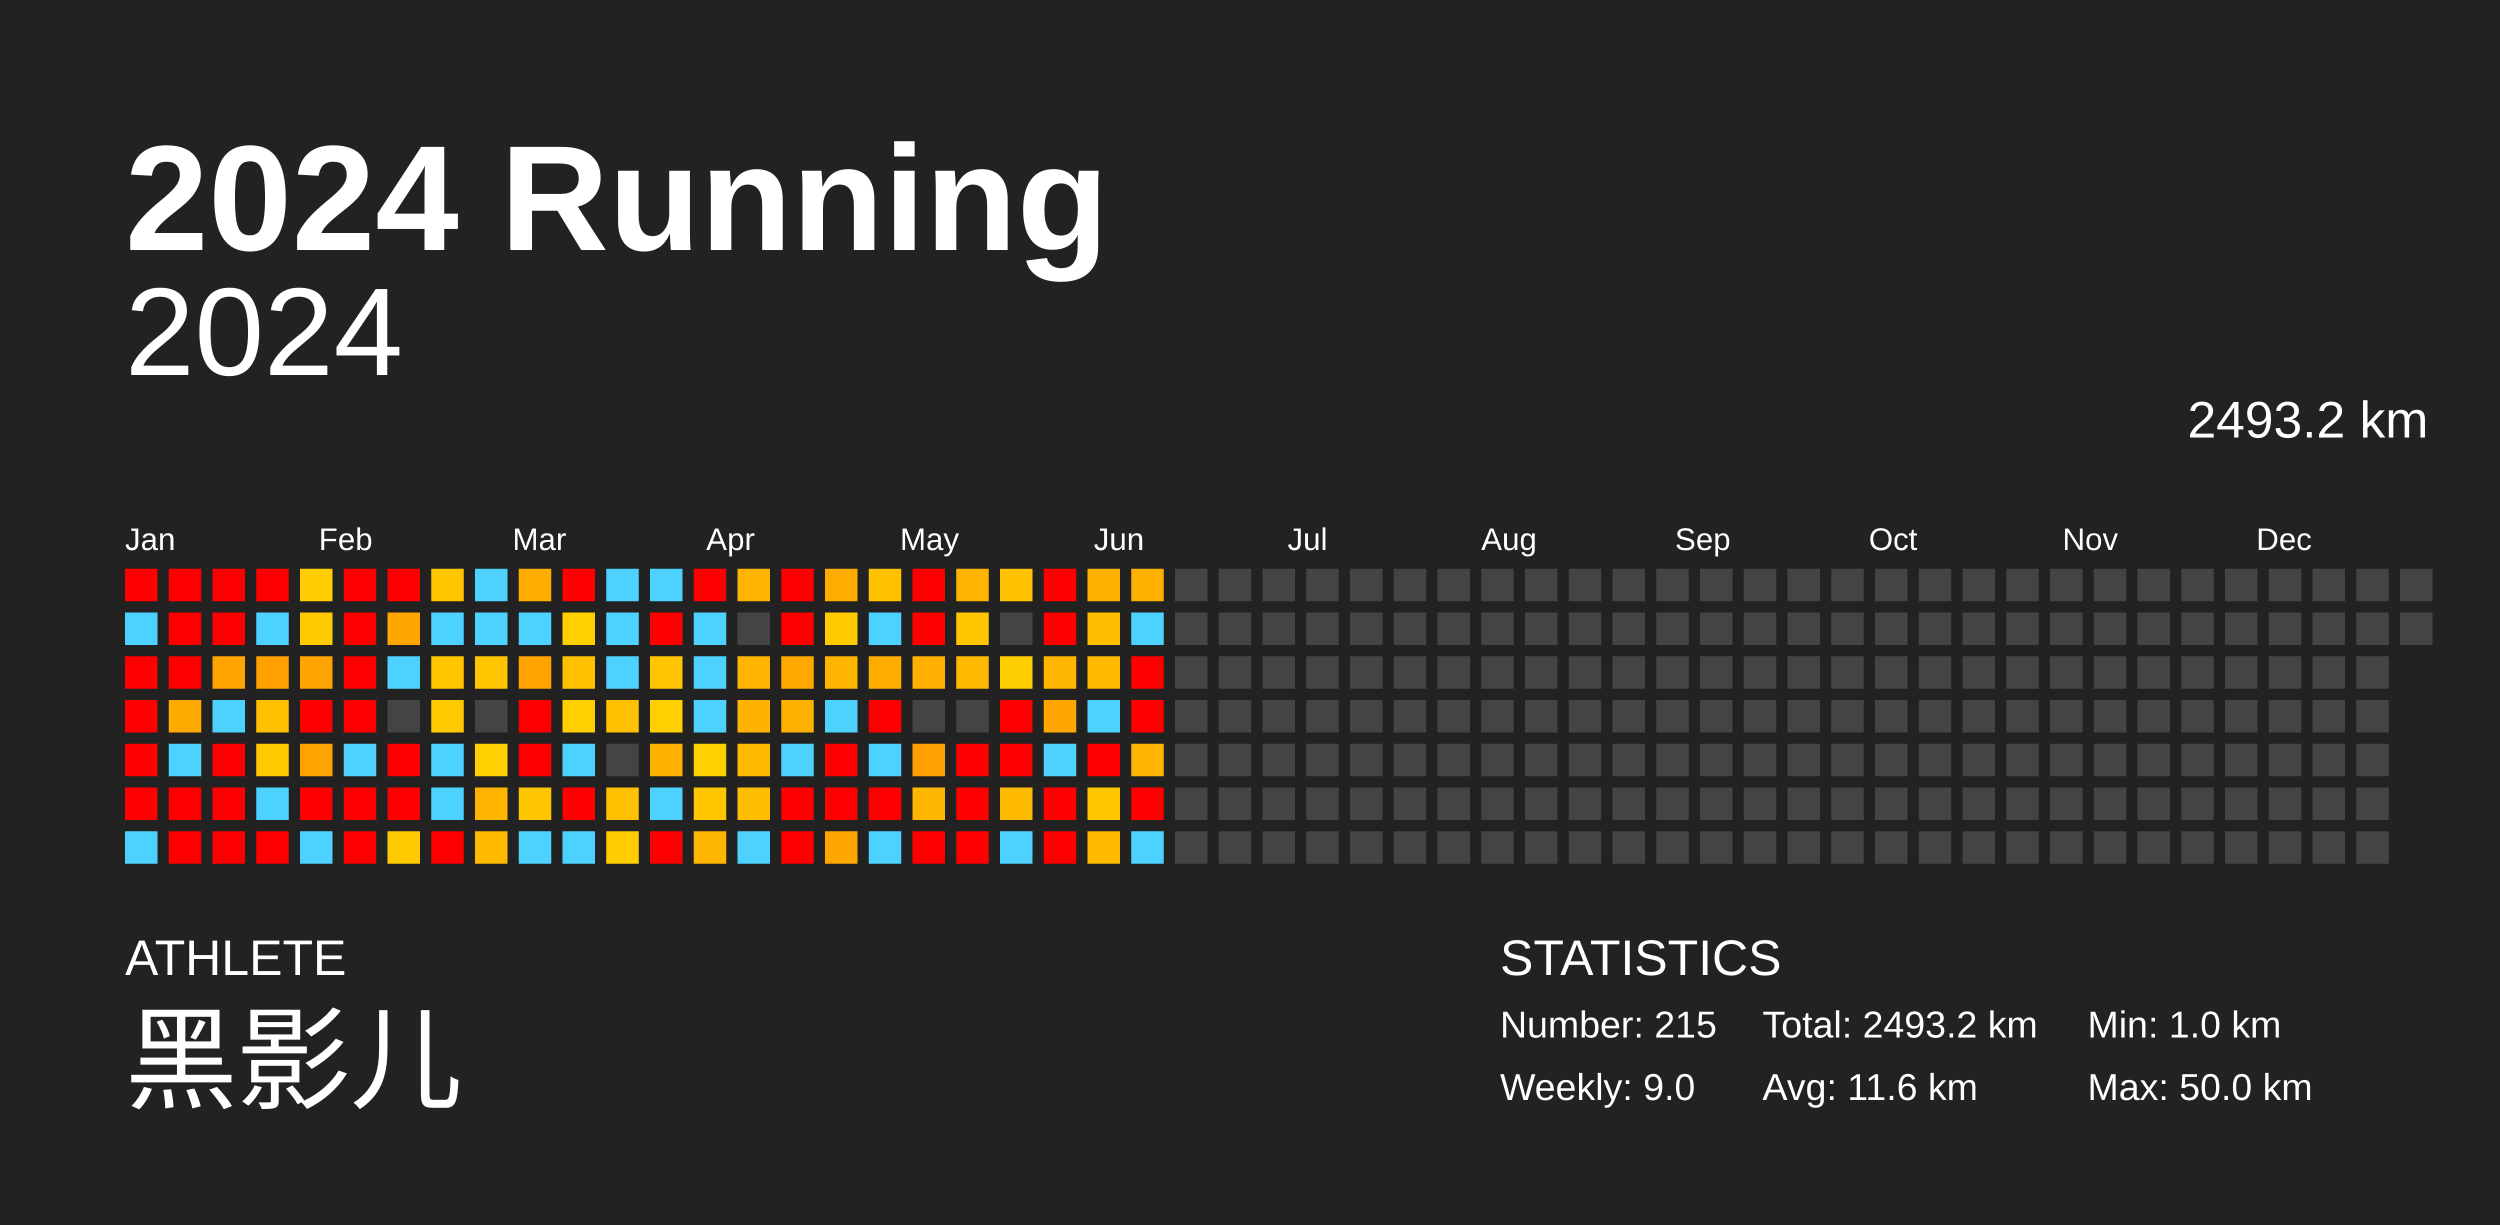
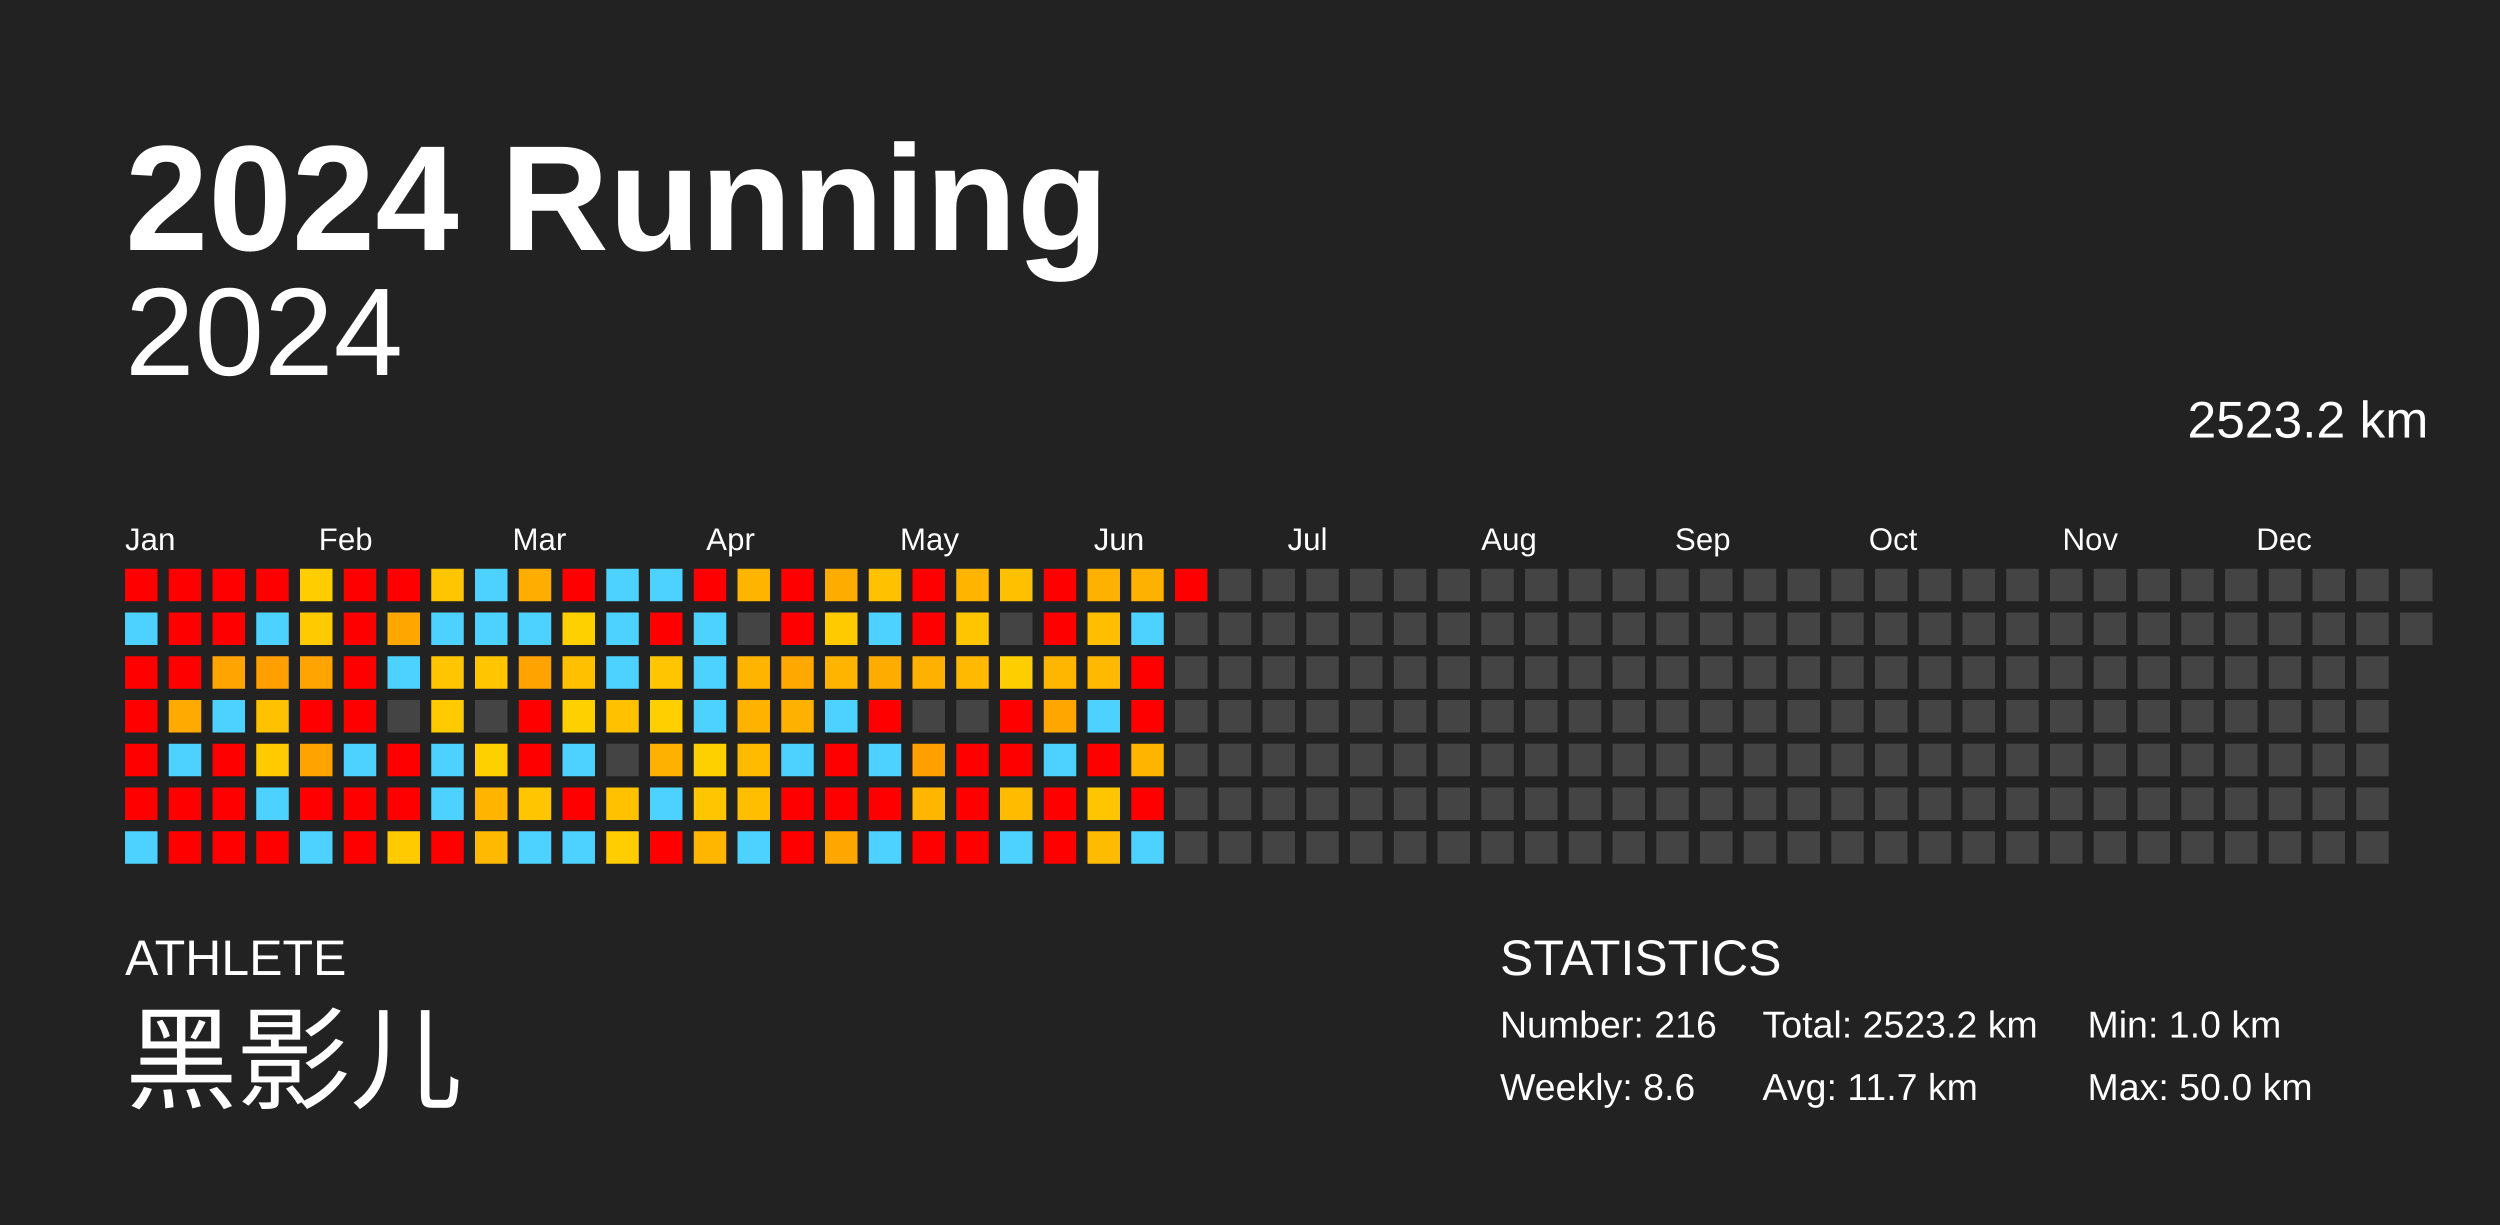
<svg xmlns="http://www.w3.org/2000/svg" baseProfile="full" height="98mm" version="1.1" viewBox="0,0,200,98" width="200mm">
  <defs />
  <rect fill="#222222" height="98" width="200" x="0" y="0" />
  <text fill="#FFFFFF" style="font-size:12px; font-family:Arial; font-weight:bold;" x="10" y="20">2024 Running</text>
  <text fill="#FFFFFF" style="font-size:4px; font-family:Arial" x="10" y="78">ATHLETE</text>
  <text fill="#FFFFFF" style="font-size:9px; font-family:Arial" x="10" y="88">黑影儿</text>
  <text fill="#FFFFFF" style="font-size:4px; font-family:Arial" x="120" y="78">STATISTICS</text>
-   <text fill="#FFFFFF" style="font-size:3px; font-family:Arial" x="120" y="83">Number: 215</text>
-   <text fill="#FFFFFF" style="font-size:3px; font-family:Arial" x="120" y="88">Weekly: 9.0</text>
-   <text fill="#FFFFFF" style="font-size:3px; font-family:Arial" x="141" y="83">Total: 2493.2 km</text>
-   <text fill="#FFFFFF" style="font-size:3px; font-family:Arial" x="141" y="88">Avg: 11.6 km</text>
+   <text fill="#FFFFFF" style="font-size:3px; font-family:Arial" x="120" y="83">Number: 216</text>
+   <text fill="#FFFFFF" style="font-size:3px; font-family:Arial" x="120" y="88">Weekly: 8.6</text>
+   <text fill="#FFFFFF" style="font-size:3px; font-family:Arial" x="141" y="83">Total: 2523.2 km</text>
+   <text fill="#FFFFFF" style="font-size:3px; font-family:Arial" x="141" y="88">Avg: 11.7 km</text>
  <text fill="#FFFFFF" style="font-size:3px; font-family:Arial" x="167" y="83">Min: 1.0 km</text>
  <text fill="#FFFFFF" style="font-size:3px; font-family:Arial" x="167" y="88">Max: 50.0 km</text>
  <text alignment-baseline="hanging" fill="#FFFFFF" style="font-size:10.0px; font-family:Arial;" x="10" y="30">2024</text>
-   <text alignment-baseline="hanging" fill="#FFFFFF" style="font-size:4.125px; font-family:Arial;" x="175" y="35">2493.2 km</text>
+   <text alignment-baseline="hanging" fill="#FFFFFF" style="font-size:4.125px; font-family:Arial;" x="175" y="35">2523.2 km</text>
  <text fill="#FFFFFF" style="font-size:2.5px; font-family:Arial" x="10.0" y="44">Jan</text>
  <text fill="#FFFFFF" style="font-size:2.5px; font-family:Arial" x="25.5" y="44">Feb</text>
  <text fill="#FFFFFF" style="font-size:2.5px; font-family:Arial" x="41.0" y="44">Mar</text>
  <text fill="#FFFFFF" style="font-size:2.5px; font-family:Arial" x="56.5" y="44">Apr</text>
  <text fill="#FFFFFF" style="font-size:2.5px; font-family:Arial" x="72.0" y="44">May</text>
  <text fill="#FFFFFF" style="font-size:2.5px; font-family:Arial" x="87.5" y="44">Jun</text>
  <text fill="#FFFFFF" style="font-size:2.5px; font-family:Arial" x="103.0" y="44">Jul</text>
  <text fill="#FFFFFF" style="font-size:2.5px; font-family:Arial" x="118.5" y="44">Aug</text>
  <text fill="#FFFFFF" style="font-size:2.5px; font-family:Arial" x="134.0" y="44">Sep</text>
  <text fill="#FFFFFF" style="font-size:2.5px; font-family:Arial" x="149.5" y="44">Oct</text>
  <text fill="#FFFFFF" style="font-size:2.5px; font-family:Arial" x="165.0" y="44">Nov</text>
  <text fill="#FFFFFF" style="font-size:2.5px; font-family:Arial" x="180.5" y="44">Dec</text>
  <rect fill="red" height="2.6" width="2.6" x="10.0" y="45.5" />
  <rect fill="#4dd2ff" height="2.6" width="2.6" x="10.0" y="49.0" />
  <rect fill="red" height="2.6" width="2.6" x="10.0" y="52.5" />
  <rect fill="red" height="2.6" width="2.6" x="10.0" y="56.0" />
  <rect fill="red" height="2.6" width="2.6" x="10.0" y="59.5" />
  <rect fill="red" height="2.6" width="2.6" x="10.0" y="63.0" />
  <rect fill="#4dd2ff" height="2.6" width="2.6" x="10.0" y="66.5" />
  <rect fill="red" height="2.6" width="2.6" x="13.5" y="45.5" />
  <rect fill="red" height="2.6" width="2.6" x="13.5" y="49.0" />
  <rect fill="red" height="2.6" width="2.6" x="13.5" y="52.5" />
  <rect fill="#ffaa00" height="2.6" width="2.6" x="13.5" y="56.0" />
  <rect fill="#4dd2ff" height="2.6" width="2.6" x="13.5" y="59.5" />
  <rect fill="red" height="2.6" width="2.6" x="13.5" y="63.0" />
  <rect fill="red" height="2.6" width="2.6" x="13.5" y="66.5" />
  <rect fill="red" height="2.6" width="2.6" x="17.0" y="45.5" />
  <rect fill="red" height="2.6" width="2.6" x="17.0" y="49.0" />
  <rect fill="#ffa400" height="2.6" width="2.6" x="17.0" y="52.5" />
  <rect fill="#4dd2ff" height="2.6" width="2.6" x="17.0" y="56.0" />
  <rect fill="red" height="2.6" width="2.6" x="17.0" y="59.5" />
  <rect fill="red" height="2.6" width="2.6" x="17.0" y="63.0" />
  <rect fill="red" height="2.6" width="2.6" x="17.0" y="66.5" />
  <rect fill="red" height="2.6" width="2.6" x="20.5" y="45.5" />
  <rect fill="#4dd2ff" height="2.6" width="2.6" x="20.5" y="49.0" />
  <rect fill="#ffa000" height="2.6" width="2.6" x="20.5" y="52.5" />
  <rect fill="#ffc100" height="2.6" width="2.6" x="20.5" y="56.0" />
  <rect fill="#ffcb00" height="2.6" width="2.6" x="20.5" y="59.5" />
  <rect fill="#4dd2ff" height="2.6" width="2.6" x="20.5" y="63.0" />
  <rect fill="red" height="2.6" width="2.6" x="20.5" y="66.5" />
  <rect fill="#ffcd00" height="2.6" width="2.6" x="24.0" y="45.5" />
  <rect fill="#ffcb00" height="2.6" width="2.6" x="24.0" y="49.0" />
  <rect fill="#ffa400" height="2.6" width="2.6" x="24.0" y="52.5" />
  <rect fill="red" height="2.6" width="2.6" x="24.0" y="56.0" />
  <rect fill="#ffa300" height="2.6" width="2.6" x="24.0" y="59.5" />
  <rect fill="red" height="2.6" width="2.6" x="24.0" y="63.0" />
  <rect fill="#4dd2ff" height="2.6" width="2.6" x="24.0" y="66.5" />
  <rect fill="red" height="2.6" width="2.6" x="27.5" y="45.5" />
  <rect fill="red" height="2.6" width="2.6" x="27.5" y="49.0" />
  <rect fill="red" height="2.6" width="2.6" x="27.5" y="52.5" />
  <rect fill="red" height="2.6" width="2.6" x="27.5" y="56.0" />
  <rect fill="#4dd2ff" height="2.6" width="2.6" x="27.5" y="59.5" />
  <rect fill="red" height="2.6" width="2.6" x="27.5" y="63.0" />
  <rect fill="red" height="2.6" width="2.6" x="27.5" y="66.5" />
  <rect fill="red" height="2.6" width="2.6" x="31.0" y="45.5" />
  <rect fill="#ffa600" height="2.6" width="2.6" x="31.0" y="49.0" />
  <rect fill="#4dd2ff" height="2.6" width="2.6" x="31.0" y="52.5" />
  <rect fill="#444444" height="2.6" width="2.6" x="31.0" y="56.0" />
  <rect fill="red" height="2.6" width="2.6" x="31.0" y="59.5" />
  <rect fill="red" height="2.6" width="2.6" x="31.0" y="63.0" />
  <rect fill="#ffcb00" height="2.6" width="2.6" x="31.0" y="66.5" />
  <rect fill="#ffc600" height="2.6" width="2.6" x="34.5" y="45.5" />
  <rect fill="#4dd2ff" height="2.6" width="2.6" x="34.5" y="49.0" />
  <rect fill="#ffc600" height="2.6" width="2.6" x="34.5" y="52.5" />
  <rect fill="#ffcb00" height="2.6" width="2.6" x="34.5" y="56.0" />
  <rect fill="#4dd2ff" height="2.6" width="2.6" x="34.5" y="59.5" />
  <rect fill="#4dd2ff" height="2.6" width="2.6" x="34.5" y="63.0" />
  <rect fill="red" height="2.6" width="2.6" x="34.5" y="66.5" />
  <rect fill="#4dd2ff" height="2.6" width="2.6" x="38.0" y="45.5" />
  <rect fill="#4dd2ff" height="2.6" width="2.6" x="38.0" y="49.0" />
  <rect fill="#ffc600" height="2.6" width="2.6" x="38.0" y="52.5" />
  <rect fill="#444444" height="2.6" width="2.6" x="38.0" y="56.0" />
  <rect fill="#ffd000" height="2.6" width="2.6" x="38.0" y="59.5" />
  <rect fill="#ffb400" height="2.6" width="2.6" x="38.0" y="63.0" />
  <rect fill="#ffba00" height="2.6" width="2.6" x="38.0" y="66.5" />
  <rect fill="#ffae00" height="2.6" width="2.6" x="41.5" y="45.5" />
  <rect fill="#4dd2ff" height="2.6" width="2.6" x="41.5" y="49.0" />
  <rect fill="#ffa300" height="2.6" width="2.6" x="41.5" y="52.5" />
  <rect fill="red" height="2.6" width="2.6" x="41.5" y="56.0" />
  <rect fill="red" height="2.6" width="2.6" x="41.5" y="59.5" />
  <rect fill="#ffc500" height="2.6" width="2.6" x="41.5" y="63.0" />
  <rect fill="#4dd2ff" height="2.6" width="2.6" x="41.5" y="66.5" />
  <rect fill="red" height="2.6" width="2.6" x="45.0" y="45.5" />
  <rect fill="#ffd000" height="2.6" width="2.6" x="45.0" y="49.0" />
  <rect fill="#ffc000" height="2.6" width="2.6" x="45.0" y="52.5" />
  <rect fill="#ffd000" height="2.6" width="2.6" x="45.0" y="56.0" />
  <rect fill="#4dd2ff" height="2.6" width="2.6" x="45.0" y="59.5" />
  <rect fill="red" height="2.6" width="2.6" x="45.0" y="63.0" />
  <rect fill="#4dd2ff" height="2.6" width="2.6" x="45.0" y="66.5" />
  <rect fill="#4dd2ff" height="2.6" width="2.6" x="48.5" y="45.5" />
  <rect fill="#4dd2ff" height="2.6" width="2.6" x="48.5" y="49.0" />
  <rect fill="#4dd2ff" height="2.6" width="2.6" x="48.5" y="52.5" />
  <rect fill="#ffc100" height="2.6" width="2.6" x="48.5" y="56.0" />
  <rect fill="#444444" height="2.6" width="2.6" x="48.5" y="59.5" />
  <rect fill="#ffc100" height="2.6" width="2.6" x="48.5" y="63.0" />
  <rect fill="#ffcd00" height="2.6" width="2.6" x="48.5" y="66.5" />
  <rect fill="#4dd2ff" height="2.6" width="2.6" x="52.0" y="45.5" />
  <rect fill="red" height="2.6" width="2.6" x="52.0" y="49.0" />
  <rect fill="#ffc500" height="2.6" width="2.6" x="52.0" y="52.5" />
  <rect fill="#ffcf00" height="2.6" width="2.6" x="52.0" y="56.0" />
  <rect fill="#ffb100" height="2.6" width="2.6" x="52.0" y="59.5" />
  <rect fill="#4dd2ff" height="2.6" width="2.6" x="52.0" y="63.0" />
  <rect fill="red" height="2.6" width="2.6" x="52.0" y="66.5" />
  <rect fill="red" height="2.6" width="2.6" x="55.5" y="45.5" />
  <rect fill="#4dd2ff" height="2.6" width="2.6" x="55.5" y="49.0" />
  <rect fill="#4dd2ff" height="2.6" width="2.6" x="55.5" y="52.5" />
  <rect fill="#4dd2ff" height="2.6" width="2.6" x="55.5" y="56.0" />
  <rect fill="#ffd000" height="2.6" width="2.6" x="55.5" y="59.5" />
  <rect fill="#ffc600" height="2.6" width="2.6" x="55.5" y="63.0" />
  <rect fill="#ffb600" height="2.6" width="2.6" x="55.5" y="66.5" />
  <rect fill="#ffb400" height="2.6" width="2.6" x="59.0" y="45.5" />
  <rect fill="#444444" height="2.6" width="2.6" x="59.0" y="49.0" />
  <rect fill="#ffb500" height="2.6" width="2.6" x="59.0" y="52.5" />
  <rect fill="#ffb300" height="2.6" width="2.6" x="59.0" y="56.0" />
  <rect fill="#ffbb00" height="2.6" width="2.6" x="59.0" y="59.5" />
  <rect fill="#ffbe00" height="2.6" width="2.6" x="59.0" y="63.0" />
  <rect fill="#4dd2ff" height="2.6" width="2.6" x="59.0" y="66.5" />
  <rect fill="red" height="2.6" width="2.6" x="62.5" y="45.5" />
  <rect fill="red" height="2.6" width="2.6" x="62.5" y="49.0" />
  <rect fill="#ffa800" height="2.6" width="2.6" x="62.5" y="52.5" />
  <rect fill="#ffb100" height="2.6" width="2.6" x="62.5" y="56.0" />
  <rect fill="#4dd2ff" height="2.6" width="2.6" x="62.5" y="59.5" />
  <rect fill="red" height="2.6" width="2.6" x="62.5" y="63.0" />
  <rect fill="red" height="2.6" width="2.6" x="62.5" y="66.5" />
  <rect fill="#ffac00" height="2.6" width="2.6" x="66.0" y="45.5" />
  <rect fill="#ffcb00" height="2.6" width="2.6" x="66.0" y="49.0" />
  <rect fill="#ffb500" height="2.6" width="2.6" x="66.0" y="52.5" />
  <rect fill="#4dd2ff" height="2.6" width="2.6" x="66.0" y="56.0" />
  <rect fill="red" height="2.6" width="2.6" x="66.0" y="59.5" />
  <rect fill="red" height="2.6" width="2.6" x="66.0" y="63.0" />
  <rect fill="#ffa700" height="2.6" width="2.6" x="66.0" y="66.5" />
  <rect fill="#ffc100" height="2.6" width="2.6" x="69.5" y="45.5" />
  <rect fill="#4dd2ff" height="2.6" width="2.6" x="69.5" y="49.0" />
  <rect fill="#ffac00" height="2.6" width="2.6" x="69.5" y="52.5" />
  <rect fill="red" height="2.6" width="2.6" x="69.5" y="56.0" />
  <rect fill="#4dd2ff" height="2.6" width="2.6" x="69.5" y="59.5" />
  <rect fill="red" height="2.6" width="2.6" x="69.5" y="63.0" />
  <rect fill="#4dd2ff" height="2.6" width="2.6" x="69.5" y="66.5" />
  <rect fill="red" height="2.6" width="2.6" x="73.0" y="45.5" />
  <rect fill="red" height="2.6" width="2.6" x="73.0" y="49.0" />
  <rect fill="#ffb000" height="2.6" width="2.6" x="73.0" y="52.5" />
  <rect fill="#444444" height="2.6" width="2.6" x="73.0" y="56.0" />
  <rect fill="#ffa000" height="2.6" width="2.6" x="73.0" y="59.5" />
  <rect fill="#ffb600" height="2.6" width="2.6" x="73.0" y="63.0" />
  <rect fill="red" height="2.6" width="2.6" x="73.0" y="66.5" />
  <rect fill="#ffb500" height="2.6" width="2.6" x="76.5" y="45.5" />
  <rect fill="#ffc600" height="2.6" width="2.6" x="76.5" y="49.0" />
  <rect fill="#ffb900" height="2.6" width="2.6" x="76.5" y="52.5" />
  <rect fill="#444444" height="2.6" width="2.6" x="76.5" y="56.0" />
  <rect fill="red" height="2.6" width="2.6" x="76.5" y="59.5" />
  <rect fill="red" height="2.6" width="2.6" x="76.5" y="63.0" />
  <rect fill="red" height="2.6" width="2.6" x="76.5" y="66.5" />
  <rect fill="#ffc000" height="2.6" width="2.6" x="80.0" y="45.5" />
  <rect fill="#444444" height="2.6" width="2.6" x="80.0" y="49.0" />
  <rect fill="#ffce00" height="2.6" width="2.6" x="80.0" y="52.5" />
  <rect fill="red" height="2.6" width="2.6" x="80.0" y="56.0" />
  <rect fill="red" height="2.6" width="2.6" x="80.0" y="59.5" />
  <rect fill="#ffbb00" height="2.6" width="2.6" x="80.0" y="63.0" />
  <rect fill="#4dd2ff" height="2.6" width="2.6" x="80.0" y="66.5" />
  <rect fill="red" height="2.6" width="2.6" x="83.5" y="45.5" />
  <rect fill="red" height="2.6" width="2.6" x="83.5" y="49.0" />
  <rect fill="#ffb600" height="2.6" width="2.6" x="83.5" y="52.5" />
  <rect fill="#ffa700" height="2.6" width="2.6" x="83.5" y="56.0" />
  <rect fill="#4dd2ff" height="2.6" width="2.6" x="83.5" y="59.5" />
  <rect fill="red" height="2.6" width="2.6" x="83.5" y="63.0" />
  <rect fill="red" height="2.6" width="2.6" x="83.5" y="66.5" />
  <rect fill="#ffb100" height="2.6" width="2.6" x="87.0" y="45.5" />
  <rect fill="#ffbe00" height="2.6" width="2.6" x="87.0" y="49.0" />
  <rect fill="#ffb900" height="2.6" width="2.6" x="87.0" y="52.5" />
  <rect fill="#4dd2ff" height="2.6" width="2.6" x="87.0" y="56.0" />
  <rect fill="red" height="2.6" width="2.6" x="87.0" y="59.5" />
  <rect fill="#ffc600" height="2.6" width="2.6" x="87.0" y="63.0" />
  <rect fill="#ffbb00" height="2.6" width="2.6" x="87.0" y="66.5" />
  <rect fill="#ffb100" height="2.6" width="2.6" x="90.5" y="45.5" />
  <rect fill="#4dd2ff" height="2.6" width="2.6" x="90.5" y="49.0" />
  <rect fill="red" height="2.6" width="2.6" x="90.5" y="52.5" />
  <rect fill="red" height="2.6" width="2.6" x="90.5" y="56.0" />
  <rect fill="#ffb500" height="2.6" width="2.6" x="90.5" y="59.5" />
  <rect fill="red" height="2.6" width="2.6" x="90.5" y="63.0" />
  <rect fill="#4dd2ff" height="2.6" width="2.6" x="90.5" y="66.5" />
-   <rect fill="#444444" height="2.6" width="2.6" x="94.0" y="45.5" />
+   <rect fill="red" height="2.6" width="2.6" x="94.0" y="45.5" />
  <rect fill="#444444" height="2.6" width="2.6" x="94.0" y="49.0" />
  <rect fill="#444444" height="2.6" width="2.6" x="94.0" y="52.5" />
  <rect fill="#444444" height="2.6" width="2.6" x="94.0" y="56.0" />
  <rect fill="#444444" height="2.6" width="2.6" x="94.0" y="59.5" />
  <rect fill="#444444" height="2.6" width="2.6" x="94.0" y="63.0" />
  <rect fill="#444444" height="2.6" width="2.6" x="94.0" y="66.5" />
  <rect fill="#444444" height="2.6" width="2.6" x="97.5" y="45.5" />
  <rect fill="#444444" height="2.6" width="2.6" x="97.5" y="49.0" />
  <rect fill="#444444" height="2.6" width="2.6" x="97.5" y="52.5" />
  <rect fill="#444444" height="2.6" width="2.6" x="97.5" y="56.0" />
  <rect fill="#444444" height="2.6" width="2.6" x="97.5" y="59.5" />
  <rect fill="#444444" height="2.6" width="2.6" x="97.5" y="63.0" />
  <rect fill="#444444" height="2.6" width="2.6" x="97.5" y="66.5" />
  <rect fill="#444444" height="2.6" width="2.6" x="101.0" y="45.5" />
  <rect fill="#444444" height="2.6" width="2.6" x="101.0" y="49.0" />
  <rect fill="#444444" height="2.6" width="2.6" x="101.0" y="52.5" />
  <rect fill="#444444" height="2.6" width="2.6" x="101.0" y="56.0" />
  <rect fill="#444444" height="2.6" width="2.6" x="101.0" y="59.5" />
  <rect fill="#444444" height="2.6" width="2.6" x="101.0" y="63.0" />
  <rect fill="#444444" height="2.6" width="2.6" x="101.0" y="66.5" />
  <rect fill="#444444" height="2.6" width="2.6" x="104.5" y="45.5" />
  <rect fill="#444444" height="2.6" width="2.6" x="104.5" y="49.0" />
  <rect fill="#444444" height="2.6" width="2.6" x="104.5" y="52.5" />
  <rect fill="#444444" height="2.6" width="2.6" x="104.5" y="56.0" />
  <rect fill="#444444" height="2.6" width="2.6" x="104.5" y="59.5" />
  <rect fill="#444444" height="2.6" width="2.6" x="104.5" y="63.0" />
  <rect fill="#444444" height="2.6" width="2.6" x="104.5" y="66.5" />
  <rect fill="#444444" height="2.6" width="2.6" x="108.0" y="45.5" />
  <rect fill="#444444" height="2.6" width="2.6" x="108.0" y="49.0" />
  <rect fill="#444444" height="2.6" width="2.6" x="108.0" y="52.5" />
  <rect fill="#444444" height="2.6" width="2.6" x="108.0" y="56.0" />
  <rect fill="#444444" height="2.6" width="2.6" x="108.0" y="59.5" />
  <rect fill="#444444" height="2.6" width="2.6" x="108.0" y="63.0" />
  <rect fill="#444444" height="2.6" width="2.6" x="108.0" y="66.5" />
  <rect fill="#444444" height="2.6" width="2.6" x="111.5" y="45.5" />
  <rect fill="#444444" height="2.6" width="2.6" x="111.5" y="49.0" />
  <rect fill="#444444" height="2.6" width="2.6" x="111.5" y="52.5" />
  <rect fill="#444444" height="2.6" width="2.6" x="111.5" y="56.0" />
  <rect fill="#444444" height="2.6" width="2.6" x="111.5" y="59.5" />
  <rect fill="#444444" height="2.6" width="2.6" x="111.5" y="63.0" />
  <rect fill="#444444" height="2.6" width="2.6" x="111.5" y="66.5" />
  <rect fill="#444444" height="2.6" width="2.6" x="115.0" y="45.5" />
  <rect fill="#444444" height="2.6" width="2.6" x="115.0" y="49.0" />
  <rect fill="#444444" height="2.6" width="2.6" x="115.0" y="52.5" />
  <rect fill="#444444" height="2.6" width="2.6" x="115.0" y="56.0" />
  <rect fill="#444444" height="2.6" width="2.6" x="115.0" y="59.5" />
  <rect fill="#444444" height="2.6" width="2.6" x="115.0" y="63.0" />
  <rect fill="#444444" height="2.6" width="2.6" x="115.0" y="66.5" />
  <rect fill="#444444" height="2.6" width="2.6" x="118.5" y="45.5" />
  <rect fill="#444444" height="2.6" width="2.6" x="118.5" y="49.0" />
  <rect fill="#444444" height="2.6" width="2.6" x="118.5" y="52.5" />
  <rect fill="#444444" height="2.6" width="2.6" x="118.5" y="56.0" />
  <rect fill="#444444" height="2.6" width="2.6" x="118.5" y="59.5" />
  <rect fill="#444444" height="2.6" width="2.6" x="118.5" y="63.0" />
  <rect fill="#444444" height="2.6" width="2.6" x="118.5" y="66.5" />
  <rect fill="#444444" height="2.6" width="2.6" x="122.0" y="45.5" />
  <rect fill="#444444" height="2.6" width="2.6" x="122.0" y="49.0" />
  <rect fill="#444444" height="2.6" width="2.6" x="122.0" y="52.5" />
  <rect fill="#444444" height="2.6" width="2.6" x="122.0" y="56.0" />
  <rect fill="#444444" height="2.6" width="2.6" x="122.0" y="59.5" />
  <rect fill="#444444" height="2.6" width="2.6" x="122.0" y="63.0" />
  <rect fill="#444444" height="2.6" width="2.6" x="122.0" y="66.5" />
  <rect fill="#444444" height="2.6" width="2.6" x="125.5" y="45.5" />
  <rect fill="#444444" height="2.6" width="2.6" x="125.5" y="49.0" />
  <rect fill="#444444" height="2.6" width="2.6" x="125.5" y="52.5" />
  <rect fill="#444444" height="2.6" width="2.6" x="125.5" y="56.0" />
  <rect fill="#444444" height="2.6" width="2.6" x="125.5" y="59.5" />
  <rect fill="#444444" height="2.6" width="2.6" x="125.5" y="63.0" />
  <rect fill="#444444" height="2.6" width="2.6" x="125.5" y="66.5" />
  <rect fill="#444444" height="2.6" width="2.6" x="129.0" y="45.5" />
  <rect fill="#444444" height="2.6" width="2.6" x="129.0" y="49.0" />
  <rect fill="#444444" height="2.6" width="2.6" x="129.0" y="52.5" />
  <rect fill="#444444" height="2.6" width="2.6" x="129.0" y="56.0" />
  <rect fill="#444444" height="2.6" width="2.6" x="129.0" y="59.5" />
  <rect fill="#444444" height="2.6" width="2.6" x="129.0" y="63.0" />
  <rect fill="#444444" height="2.6" width="2.6" x="129.0" y="66.5" />
  <rect fill="#444444" height="2.6" width="2.6" x="132.5" y="45.5" />
  <rect fill="#444444" height="2.6" width="2.6" x="132.5" y="49.0" />
  <rect fill="#444444" height="2.6" width="2.6" x="132.5" y="52.5" />
  <rect fill="#444444" height="2.6" width="2.6" x="132.5" y="56.0" />
  <rect fill="#444444" height="2.6" width="2.6" x="132.5" y="59.5" />
  <rect fill="#444444" height="2.6" width="2.6" x="132.5" y="63.0" />
  <rect fill="#444444" height="2.6" width="2.6" x="132.5" y="66.5" />
  <rect fill="#444444" height="2.6" width="2.6" x="136.0" y="45.5" />
  <rect fill="#444444" height="2.6" width="2.6" x="136.0" y="49.0" />
  <rect fill="#444444" height="2.6" width="2.6" x="136.0" y="52.5" />
  <rect fill="#444444" height="2.6" width="2.6" x="136.0" y="56.0" />
  <rect fill="#444444" height="2.6" width="2.6" x="136.0" y="59.5" />
  <rect fill="#444444" height="2.6" width="2.6" x="136.0" y="63.0" />
  <rect fill="#444444" height="2.6" width="2.6" x="136.0" y="66.5" />
  <rect fill="#444444" height="2.6" width="2.6" x="139.5" y="45.5" />
  <rect fill="#444444" height="2.6" width="2.6" x="139.5" y="49.0" />
  <rect fill="#444444" height="2.6" width="2.6" x="139.5" y="52.5" />
  <rect fill="#444444" height="2.6" width="2.6" x="139.5" y="56.0" />
  <rect fill="#444444" height="2.6" width="2.6" x="139.5" y="59.5" />
  <rect fill="#444444" height="2.6" width="2.6" x="139.5" y="63.0" />
  <rect fill="#444444" height="2.6" width="2.6" x="139.5" y="66.5" />
  <rect fill="#444444" height="2.6" width="2.6" x="143.0" y="45.5" />
  <rect fill="#444444" height="2.6" width="2.6" x="143.0" y="49.0" />
  <rect fill="#444444" height="2.6" width="2.6" x="143.0" y="52.5" />
  <rect fill="#444444" height="2.6" width="2.6" x="143.0" y="56.0" />
  <rect fill="#444444" height="2.6" width="2.6" x="143.0" y="59.5" />
  <rect fill="#444444" height="2.6" width="2.6" x="143.0" y="63.0" />
  <rect fill="#444444" height="2.6" width="2.6" x="143.0" y="66.5" />
  <rect fill="#444444" height="2.6" width="2.6" x="146.5" y="45.5" />
  <rect fill="#444444" height="2.6" width="2.6" x="146.5" y="49.0" />
  <rect fill="#444444" height="2.6" width="2.6" x="146.5" y="52.5" />
  <rect fill="#444444" height="2.6" width="2.6" x="146.5" y="56.0" />
  <rect fill="#444444" height="2.6" width="2.6" x="146.5" y="59.5" />
  <rect fill="#444444" height="2.6" width="2.6" x="146.5" y="63.0" />
  <rect fill="#444444" height="2.6" width="2.6" x="146.5" y="66.5" />
  <rect fill="#444444" height="2.6" width="2.6" x="150.0" y="45.5" />
  <rect fill="#444444" height="2.6" width="2.6" x="150.0" y="49.0" />
  <rect fill="#444444" height="2.6" width="2.6" x="150.0" y="52.5" />
  <rect fill="#444444" height="2.6" width="2.6" x="150.0" y="56.0" />
  <rect fill="#444444" height="2.6" width="2.6" x="150.0" y="59.5" />
  <rect fill="#444444" height="2.6" width="2.6" x="150.0" y="63.0" />
  <rect fill="#444444" height="2.6" width="2.6" x="150.0" y="66.5" />
  <rect fill="#444444" height="2.6" width="2.6" x="153.5" y="45.5" />
  <rect fill="#444444" height="2.6" width="2.6" x="153.5" y="49.0" />
  <rect fill="#444444" height="2.6" width="2.6" x="153.5" y="52.5" />
  <rect fill="#444444" height="2.6" width="2.6" x="153.5" y="56.0" />
  <rect fill="#444444" height="2.6" width="2.6" x="153.5" y="59.5" />
  <rect fill="#444444" height="2.6" width="2.6" x="153.5" y="63.0" />
  <rect fill="#444444" height="2.6" width="2.6" x="153.5" y="66.5" />
  <rect fill="#444444" height="2.6" width="2.6" x="157.0" y="45.5" />
  <rect fill="#444444" height="2.6" width="2.6" x="157.0" y="49.0" />
  <rect fill="#444444" height="2.6" width="2.6" x="157.0" y="52.5" />
  <rect fill="#444444" height="2.6" width="2.6" x="157.0" y="56.0" />
  <rect fill="#444444" height="2.6" width="2.6" x="157.0" y="59.5" />
  <rect fill="#444444" height="2.6" width="2.6" x="157.0" y="63.0" />
  <rect fill="#444444" height="2.6" width="2.6" x="157.0" y="66.5" />
  <rect fill="#444444" height="2.6" width="2.6" x="160.5" y="45.5" />
  <rect fill="#444444" height="2.6" width="2.6" x="160.5" y="49.0" />
  <rect fill="#444444" height="2.6" width="2.6" x="160.5" y="52.5" />
  <rect fill="#444444" height="2.6" width="2.6" x="160.5" y="56.0" />
  <rect fill="#444444" height="2.6" width="2.6" x="160.5" y="59.5" />
  <rect fill="#444444" height="2.6" width="2.6" x="160.5" y="63.0" />
  <rect fill="#444444" height="2.6" width="2.6" x="160.5" y="66.5" />
  <rect fill="#444444" height="2.6" width="2.6" x="164.0" y="45.5" />
  <rect fill="#444444" height="2.6" width="2.6" x="164.0" y="49.0" />
  <rect fill="#444444" height="2.6" width="2.6" x="164.0" y="52.5" />
  <rect fill="#444444" height="2.6" width="2.6" x="164.0" y="56.0" />
  <rect fill="#444444" height="2.6" width="2.6" x="164.0" y="59.5" />
  <rect fill="#444444" height="2.6" width="2.6" x="164.0" y="63.0" />
  <rect fill="#444444" height="2.6" width="2.6" x="164.0" y="66.5" />
  <rect fill="#444444" height="2.6" width="2.6" x="167.5" y="45.5" />
  <rect fill="#444444" height="2.6" width="2.6" x="167.5" y="49.0" />
  <rect fill="#444444" height="2.6" width="2.6" x="167.5" y="52.5" />
  <rect fill="#444444" height="2.6" width="2.6" x="167.5" y="56.0" />
  <rect fill="#444444" height="2.6" width="2.6" x="167.5" y="59.5" />
  <rect fill="#444444" height="2.6" width="2.6" x="167.5" y="63.0" />
  <rect fill="#444444" height="2.6" width="2.6" x="167.5" y="66.5" />
  <rect fill="#444444" height="2.6" width="2.6" x="171.0" y="45.5" />
  <rect fill="#444444" height="2.6" width="2.6" x="171.0" y="49.0" />
  <rect fill="#444444" height="2.6" width="2.6" x="171.0" y="52.5" />
  <rect fill="#444444" height="2.6" width="2.6" x="171.0" y="56.0" />
  <rect fill="#444444" height="2.6" width="2.6" x="171.0" y="59.5" />
  <rect fill="#444444" height="2.6" width="2.6" x="171.0" y="63.0" />
  <rect fill="#444444" height="2.6" width="2.6" x="171.0" y="66.5" />
  <rect fill="#444444" height="2.6" width="2.6" x="174.5" y="45.5" />
  <rect fill="#444444" height="2.6" width="2.6" x="174.5" y="49.0" />
  <rect fill="#444444" height="2.6" width="2.6" x="174.5" y="52.5" />
  <rect fill="#444444" height="2.6" width="2.6" x="174.5" y="56.0" />
  <rect fill="#444444" height="2.6" width="2.6" x="174.5" y="59.5" />
  <rect fill="#444444" height="2.6" width="2.6" x="174.5" y="63.0" />
  <rect fill="#444444" height="2.6" width="2.6" x="174.5" y="66.5" />
  <rect fill="#444444" height="2.6" width="2.6" x="178.0" y="45.5" />
  <rect fill="#444444" height="2.6" width="2.6" x="178.0" y="49.0" />
  <rect fill="#444444" height="2.6" width="2.6" x="178.0" y="52.5" />
  <rect fill="#444444" height="2.6" width="2.6" x="178.0" y="56.0" />
  <rect fill="#444444" height="2.6" width="2.6" x="178.0" y="59.5" />
  <rect fill="#444444" height="2.6" width="2.6" x="178.0" y="63.0" />
  <rect fill="#444444" height="2.6" width="2.6" x="178.0" y="66.5" />
  <rect fill="#444444" height="2.6" width="2.6" x="181.5" y="45.5" />
  <rect fill="#444444" height="2.6" width="2.6" x="181.5" y="49.0" />
  <rect fill="#444444" height="2.6" width="2.6" x="181.5" y="52.5" />
  <rect fill="#444444" height="2.6" width="2.6" x="181.5" y="56.0" />
  <rect fill="#444444" height="2.6" width="2.6" x="181.5" y="59.5" />
  <rect fill="#444444" height="2.6" width="2.6" x="181.5" y="63.0" />
  <rect fill="#444444" height="2.6" width="2.6" x="181.5" y="66.5" />
  <rect fill="#444444" height="2.6" width="2.6" x="185.0" y="45.5" />
  <rect fill="#444444" height="2.6" width="2.6" x="185.0" y="49.0" />
  <rect fill="#444444" height="2.6" width="2.6" x="185.0" y="52.5" />
  <rect fill="#444444" height="2.6" width="2.6" x="185.0" y="56.0" />
  <rect fill="#444444" height="2.6" width="2.6" x="185.0" y="59.5" />
  <rect fill="#444444" height="2.6" width="2.6" x="185.0" y="63.0" />
  <rect fill="#444444" height="2.6" width="2.6" x="185.0" y="66.5" />
  <rect fill="#444444" height="2.6" width="2.6" x="188.5" y="45.5" />
  <rect fill="#444444" height="2.6" width="2.6" x="188.5" y="49.0" />
  <rect fill="#444444" height="2.6" width="2.6" x="188.5" y="52.5" />
  <rect fill="#444444" height="2.6" width="2.6" x="188.5" y="56.0" />
  <rect fill="#444444" height="2.6" width="2.6" x="188.5" y="59.5" />
  <rect fill="#444444" height="2.6" width="2.6" x="188.5" y="63.0" />
  <rect fill="#444444" height="2.6" width="2.6" x="188.5" y="66.5" />
  <rect fill="#444444" height="2.6" width="2.6" x="192.0" y="45.5" />
  <rect fill="#444444" height="2.6" width="2.6" x="192.0" y="49.0" />
</svg>
